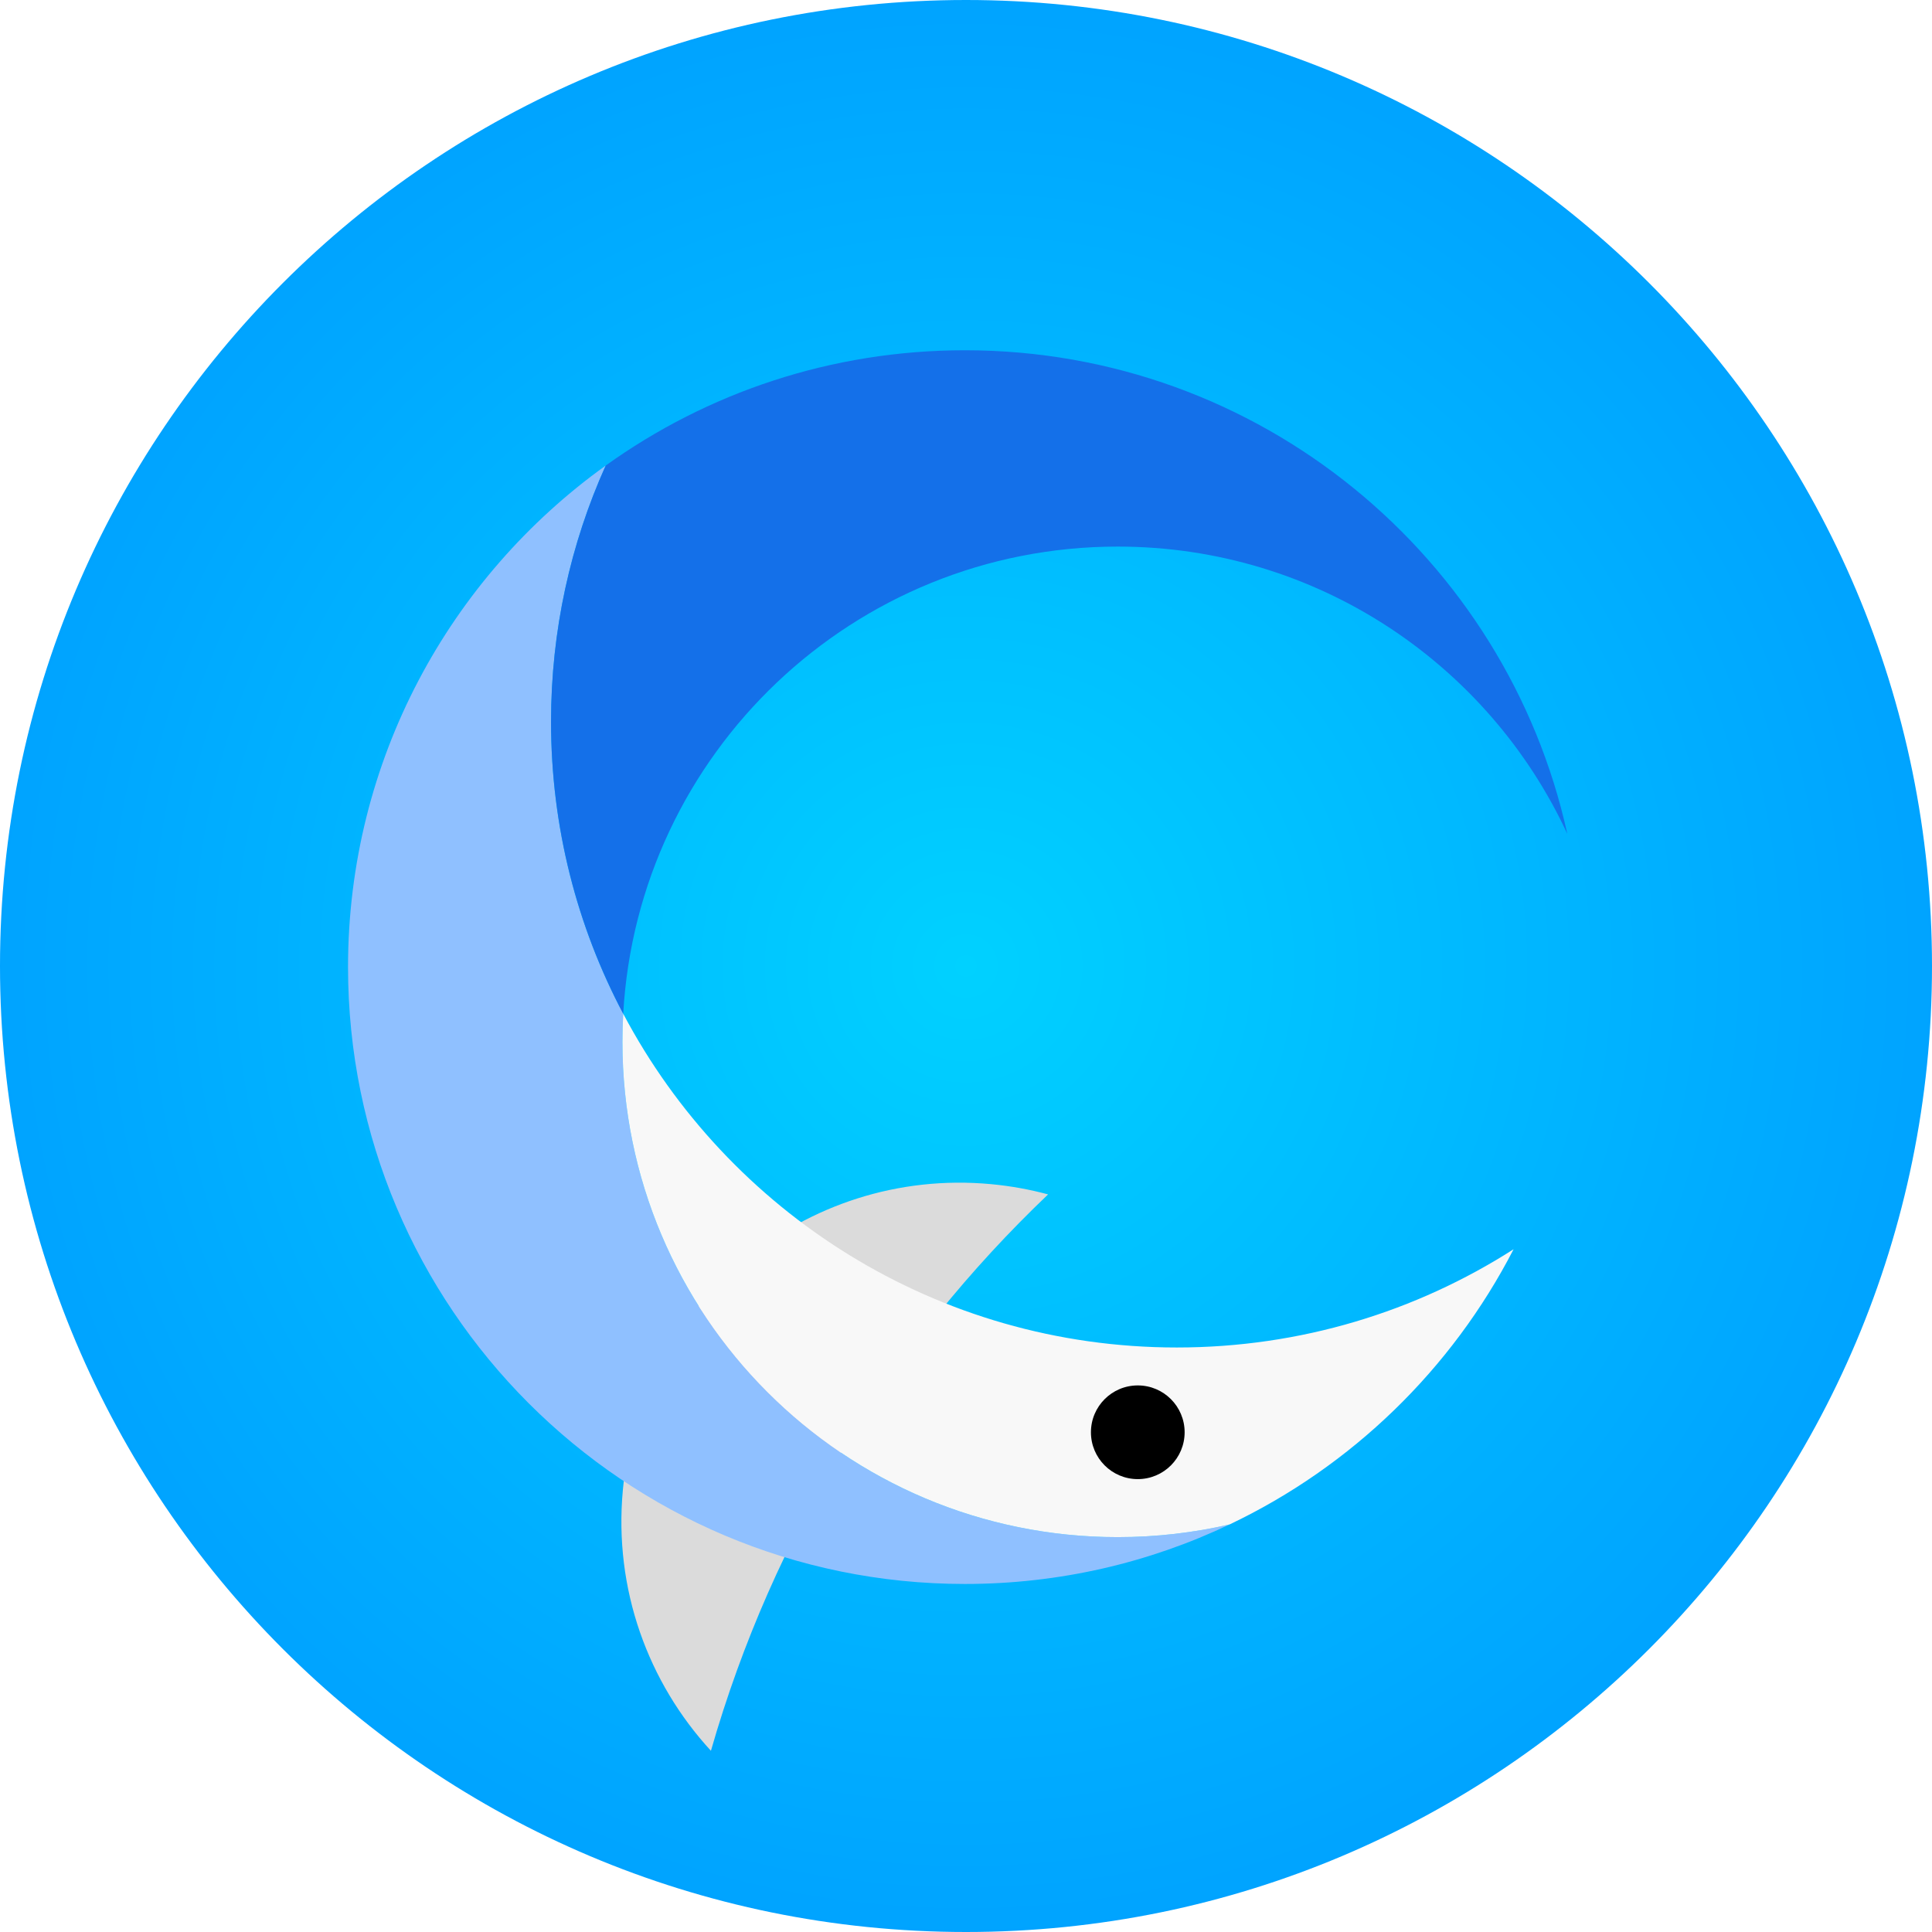
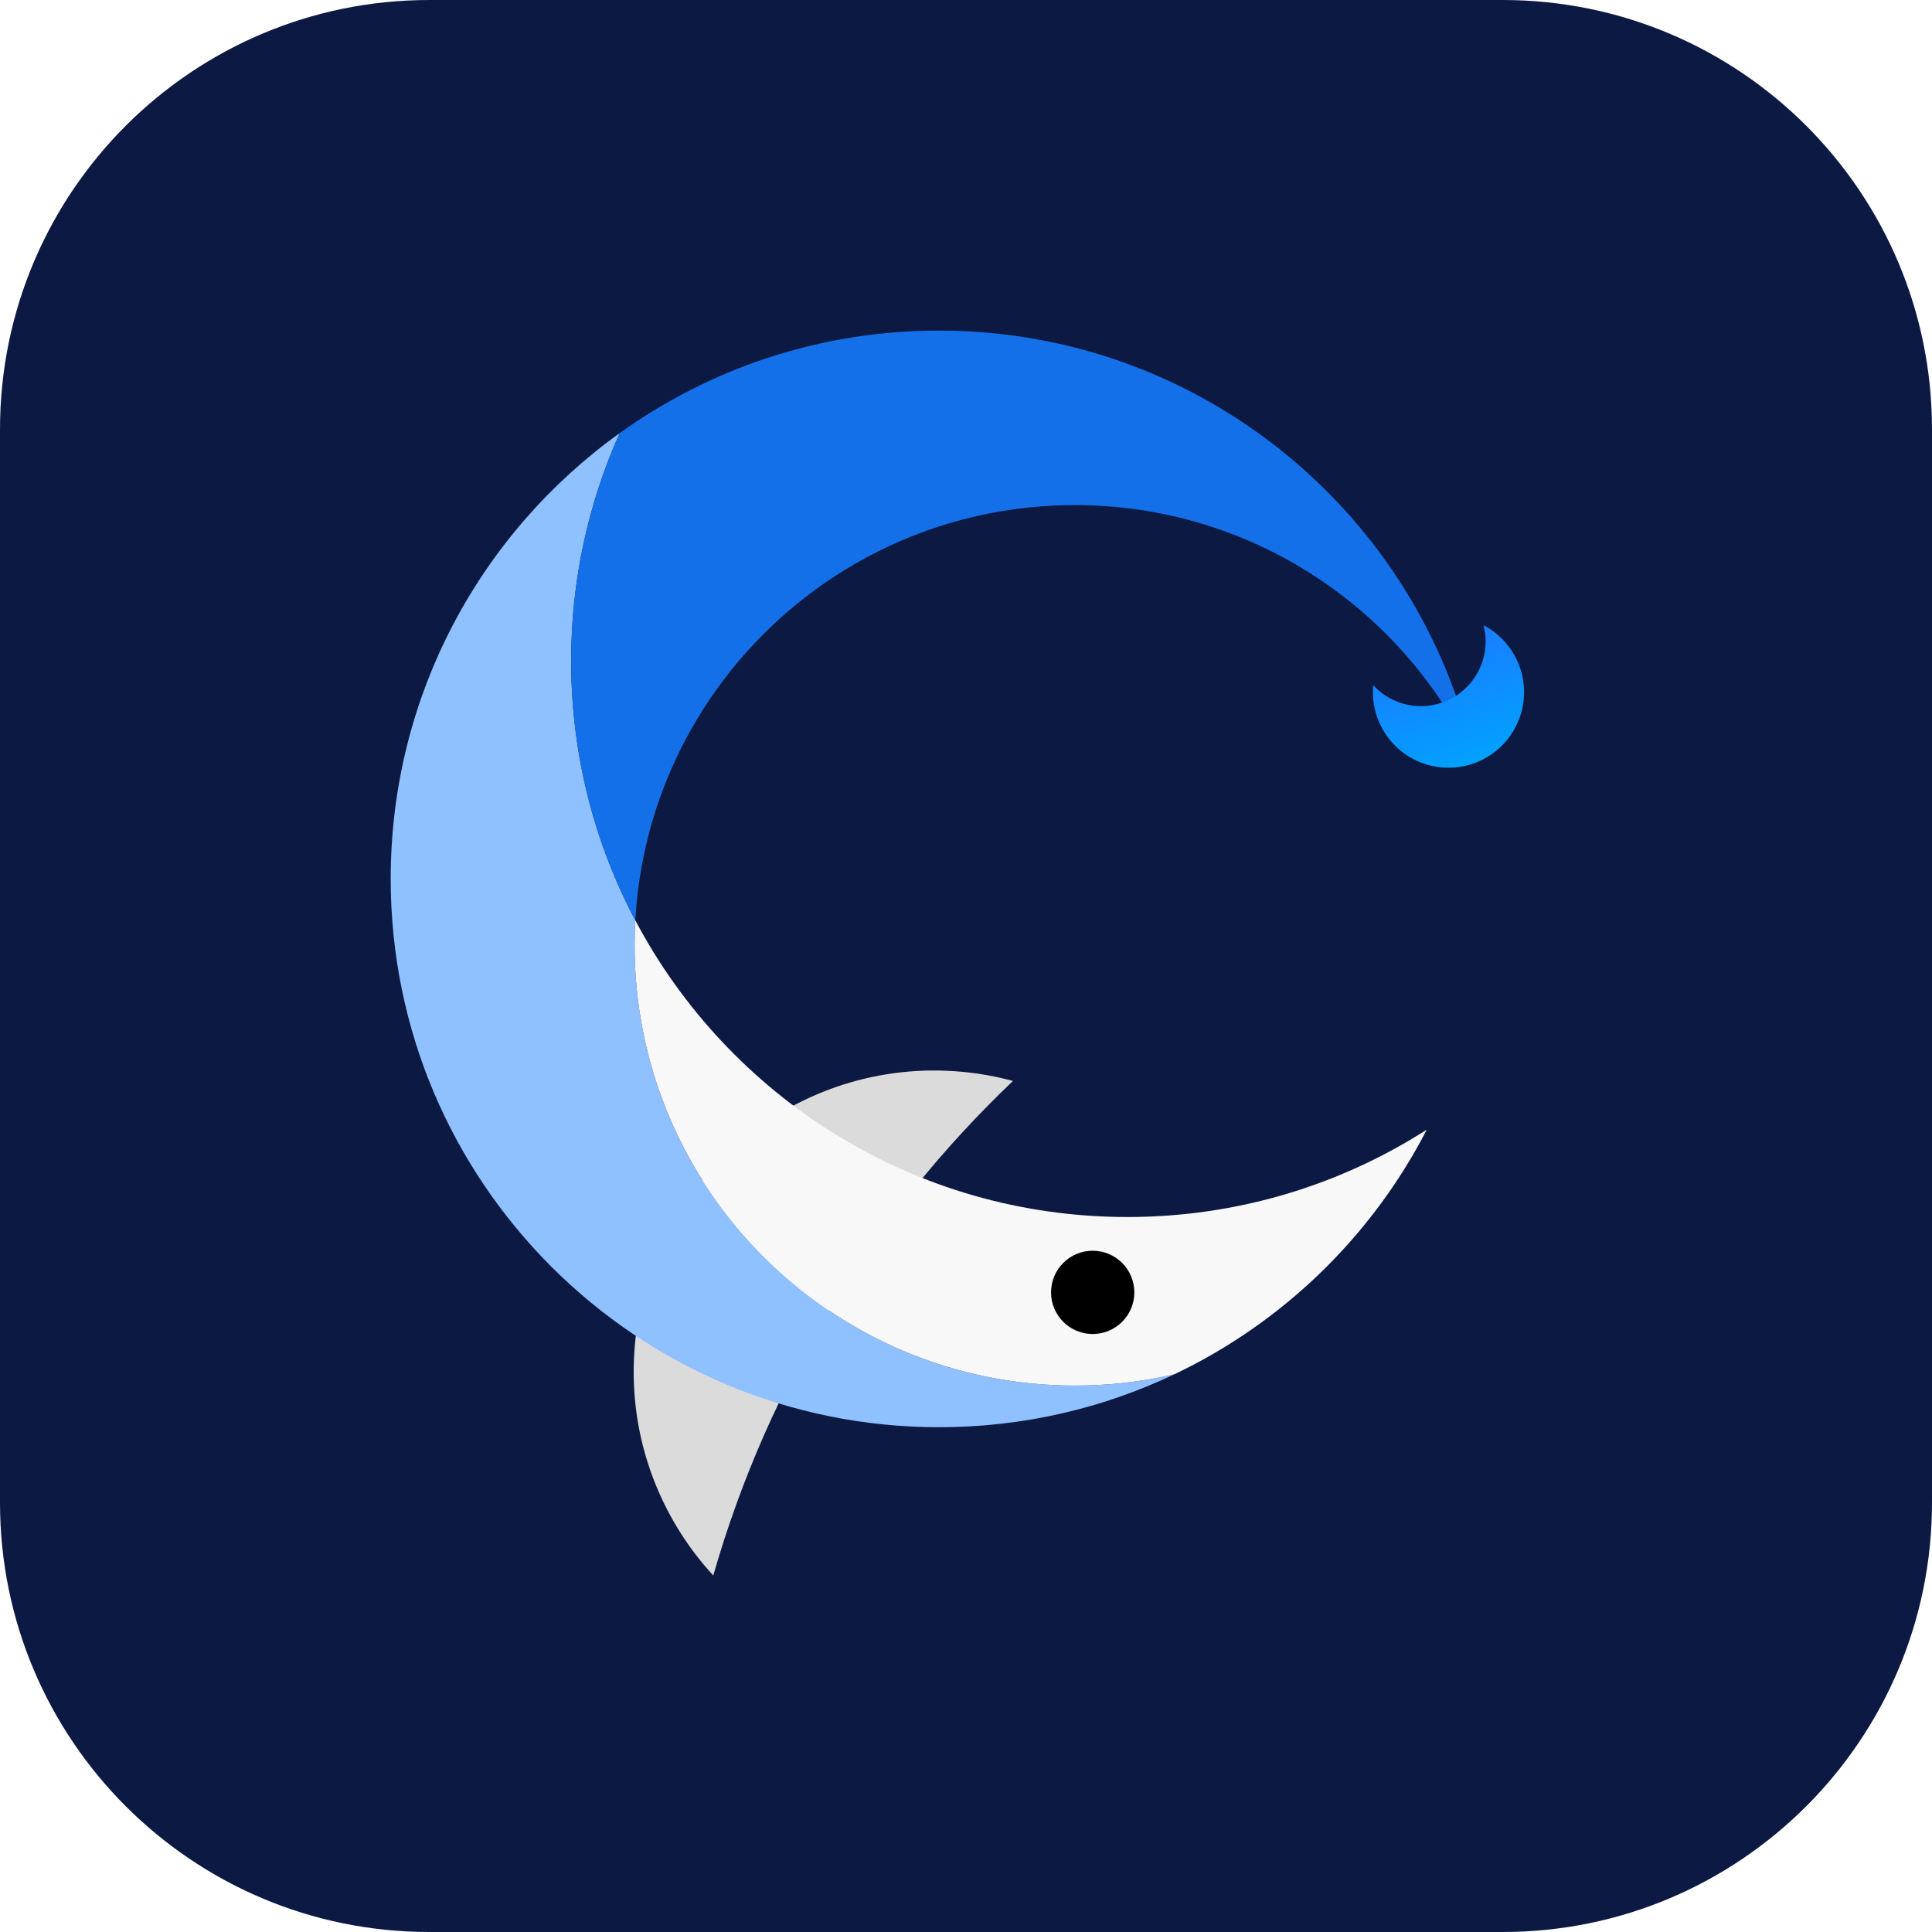
- <svg xmlns="http://www.w3.org/2000/svg" width="866" height="866" viewBox="0 0 866 866" fill="none">
-   <circle cx="433" cy="433" r="433" fill="url(#paint0_radial_1520_20)" />
-   <path d="M279.193 667.86C275.051 712.421 290.592 754.268 318.668 784.775C346.466 687.694 399.569 602.298 469.798 535.382C461.542 533.154 452.984 531.597 444.18 530.779C360.819 523.029 286.952 584.403 279.193 667.86Z" fill="#DBDBDB" />
-   <path d="M432.5 710C474.979 710 515.221 700.421 551.184 683.304C535.057 687.031 518.259 689 501 689C378.393 689 279 589.607 279 467C279 462.771 279.118 458.569 279.352 454.398C258.696 415.321 247 370.776 247 323.5C247 282.591 255.757 243.728 271.5 208.683C201.561 258.857 156 340.858 156 433.5C156 586.207 279.793 710 432.5 710Z" fill="#8FC0FF" />
-   <path d="M279 467C279 589.607 378.393 689 501 689C518.259 689 535.057 687.031 551.184 683.304C605.923 657.251 650.746 613.735 678.451 559.96C634.871 587.839 583.073 604 527.5 604C419.86 604 326.382 543.37 279.352 454.398C279.118 458.569 279 462.771 279 467Z" fill="#F8F8F8" />
-   <path d="M702.53 373.761C675.223 249.772 564.696 157 432.5 157C372.435 157 316.844 176.152 271.5 208.683C255.757 243.728 247 282.591 247 323.5C247 370.776 258.696 415.321 279.352 454.398C285.885 337.654 382.622 245 501 245C590.306 245 667.296 297.734 702.53 373.761Z" fill="#1470E9" />
-   <circle cx="510" cy="642" r="21" fill="black" />
+ <svg xmlns="http://www.w3.org/2000/svg" width="450" height="450" viewBox="0 0 450 450" fill="none">
+   <rect width="450" height="450" rx="100" fill="#0C1A43" />
+   <path d="M147.902 312.963C145.989 333.545 153.167 352.874 166.135 366.965C178.975 322.124 203.503 282.68 235.941 251.772C232.128 250.743 228.175 250.024 224.108 249.646C185.604 246.067 151.486 274.415 147.902 312.963Z" fill="#DBDBDB" />
+   <path d="M218.714 332.427C238.335 332.427 256.922 328.003 273.533 320.097C266.084 321.818 258.325 322.727 250.353 322.727C193.722 322.727 147.813 276.819 147.813 220.187C147.813 218.234 147.868 216.293 147.975 214.366C138.435 196.317 133.032 175.742 133.032 153.905C133.032 135.01 137.077 117.059 144.349 100.872C112.045 124.047 91 161.923 91 204.714C91 275.248 148.179 332.427 218.714 332.427Z" fill="#8FC0FF" />
+   <path d="M147.813 220.187C147.813 276.819 193.722 322.727 250.353 322.727C258.325 322.727 266.084 321.818 273.533 320.097C298.817 308.063 319.52 287.963 332.317 263.125C312.188 276.002 288.262 283.467 262.594 283.467C212.875 283.467 169.698 255.462 147.975 214.366C147.868 216.293 147.813 218.234 147.813 220.187Z" fill="#F8F8F8" />
+   <path d="M343.439 177.121C330.826 119.851 279.774 77 218.714 77C190.97 77 165.293 85.846 144.349 100.872C137.077 117.059 133.032 135.01 133.032 153.905C133.032 175.742 138.435 196.317 147.975 214.366C150.993 160.443 195.675 117.647 250.353 117.647C291.603 117.647 327.165 142.004 343.439 177.121Z" fill="#1470E9" />
+   <circle cx="254.509" cy="301.019" r="9.7" fill="black" />
+   <path d="M345.547 145.622C346.226 148.234 346.212 151.059 345.362 153.828C342.918 161.785 334.486 166.255 326.528 163.811C323.869 162.994 321.6 161.509 319.848 159.597C319.088 167.727 324.096 175.551 332.21 178.043C341.503 180.897 351.35 175.678 354.204 166.385C356.734 158.147 352.919 149.474 345.547 145.622Z" fill="url(#paint0_linear_1749_1838)" />
  <defs>
-     <radialGradient id="paint0_radial_1520_20" cx="0" cy="0" r="1" gradientUnits="userSpaceOnUse" gradientTransform="translate(433 433) rotate(90) scale(433)">
-       <stop stop-color="#00D1FF" />
+     <linearGradient id="paint0_linear_1749_1838" x1="334.155" y1="149.625" x2="344.408" y2="179.079" gradientUnits="userSpaceOnUse">
+       <stop stop-color="#1A7DFF" />
      <stop offset="1" stop-color="#00A3FF" />
-     </radialGradient>
+     </linearGradient>
  </defs>
</svg>
